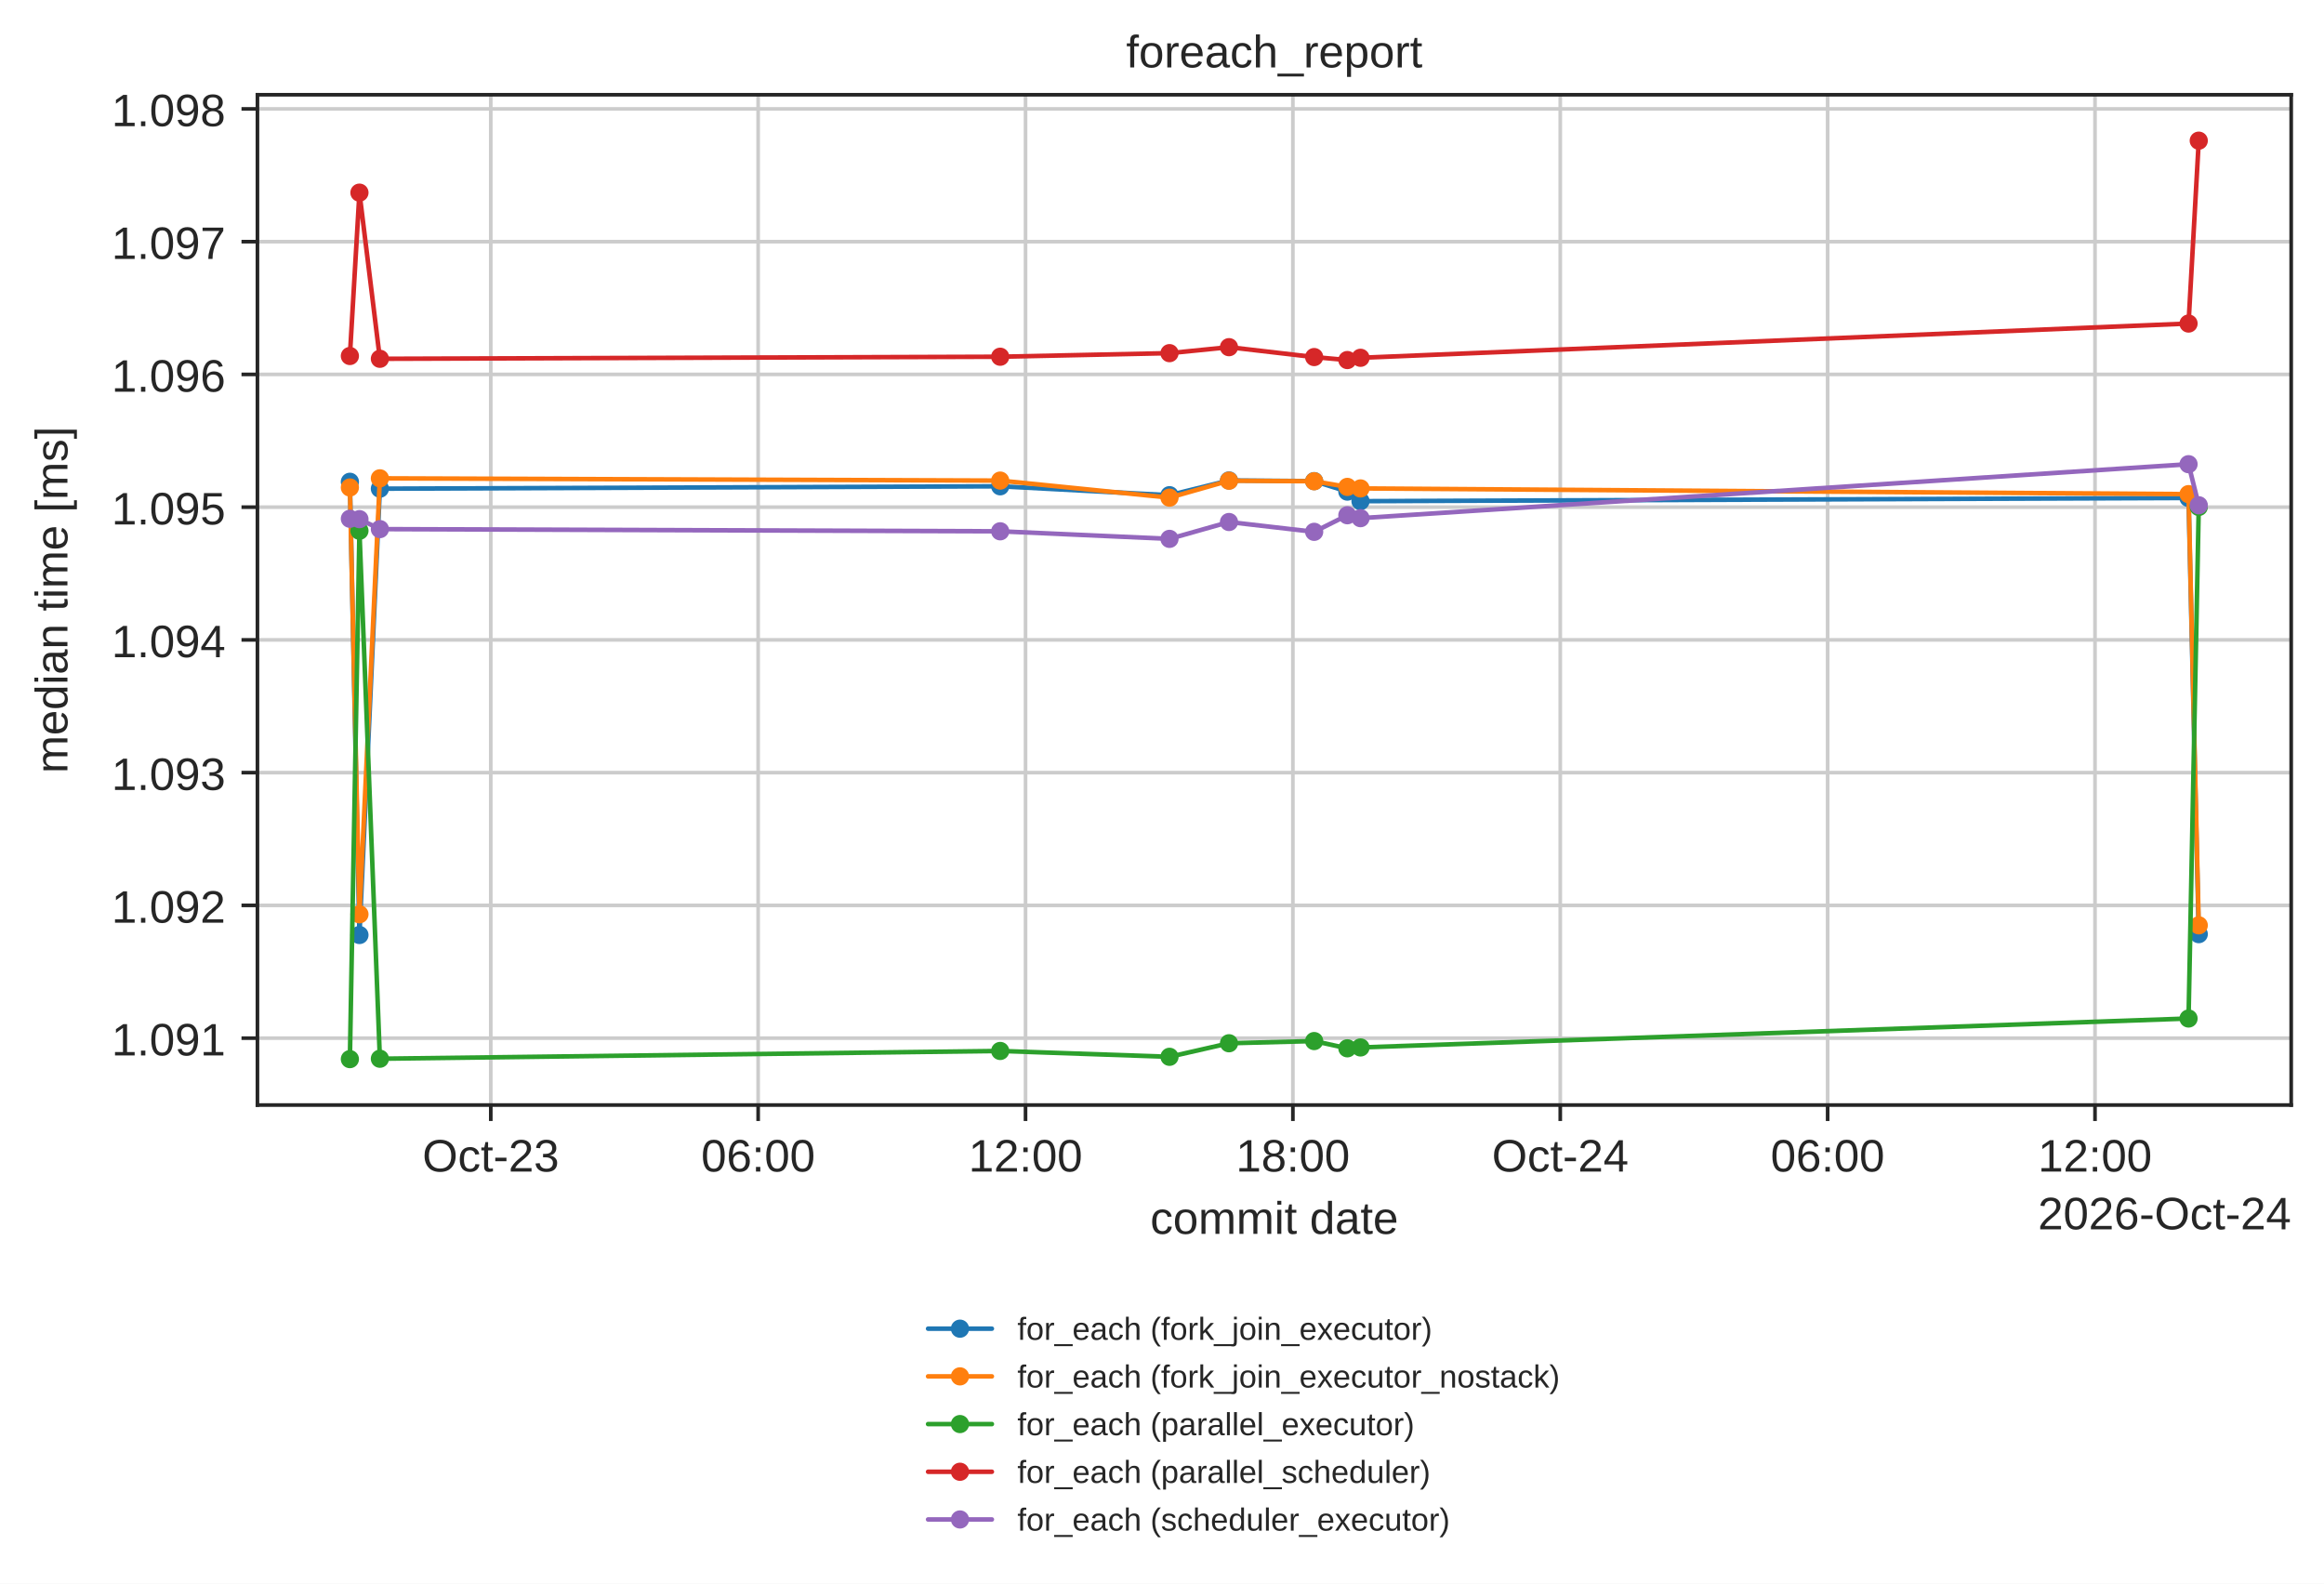
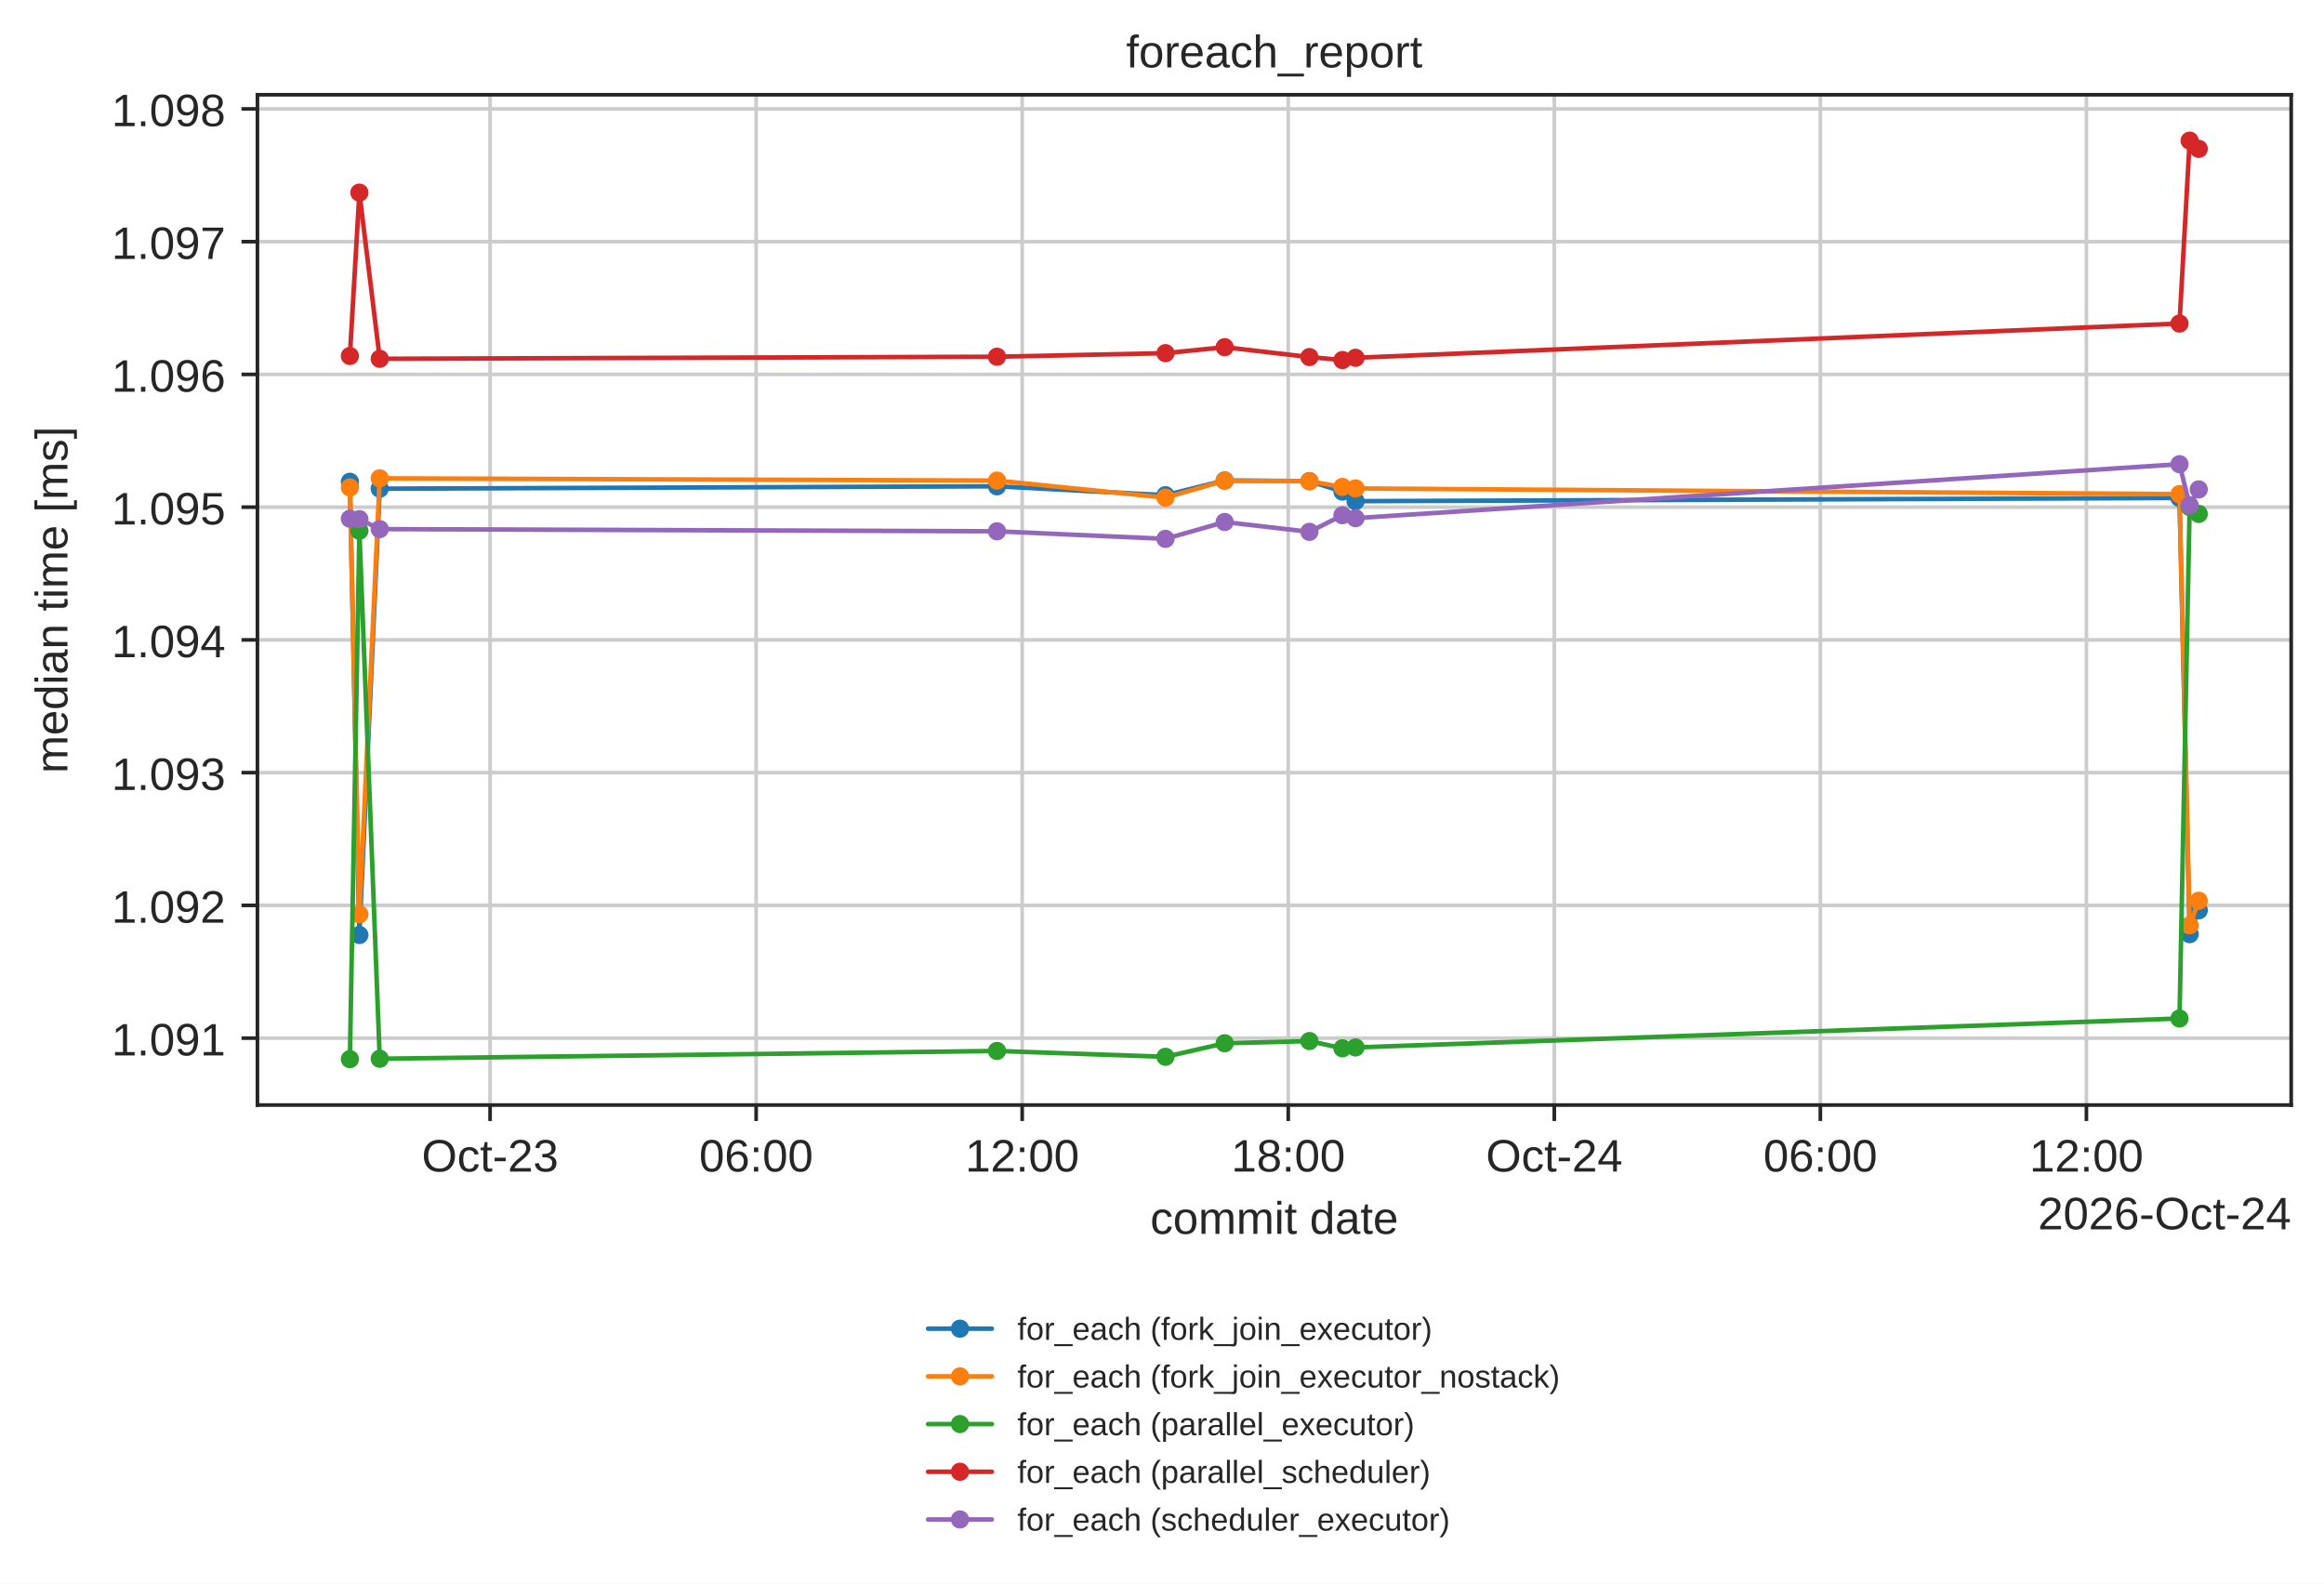
<svg xmlns="http://www.w3.org/2000/svg" xmlns:xlink="http://www.w3.org/1999/xlink" width="510.106pt" height="347.622pt" viewBox="0 0 510.106 347.622" version="1.1">
  <defs>
    <style type="text/css">*{stroke-linejoin: round; stroke-linecap: butt}</style>
  </defs>
  <g id="figure_1">
    <g id="patch_1">
      <path d="M 0 347.622  L 510.106 347.622  L 510.106 0  L 0 0  z " style="fill: #ffffff" />
    </g>
    <g id="axes_1">
      <g id="patch_2">
        <path d="M 56.506 242.558  L 502.906 242.558  L 502.906 20.798  L 56.506 20.798  z " style="fill: #ffffff" />
      </g>
      <g id="matplotlib.axis_1">
        <g id="xtick_1">
          <g id="line2d_1">
-             <path d="M 107.724 242.558  L 107.724 20.798  " clip-path="url(#pbe3b79be6a)" style="fill: none; stroke: #cccccc; stroke-width: 0.8; stroke-linecap: round" />
+             <path d="M 107.572 242.558  L 107.572 20.798  " clip-path="url(#pbe3b79be6a)" style="fill: none; stroke: #cccccc; stroke-width: 0.8; stroke-linecap: round" />
          </g>
          <g id="line2d_2">
            <defs>
              <path id="mdfc5214045" d="M 0 0  L 0 3.5  " style="stroke: #262626; stroke-width: 0.8" />
            </defs>
            <g>
-               <use xlink:href="#mdfc5214045" x="107.724" y="242.558" style="fill: #262626; stroke: #262626; stroke-width: 0.8" />
+               <use xlink:href="#mdfc5214045" x="107.572" y="242.558" style="fill: #262626; stroke: #262626; stroke-width: 0.8" />
            </g>
          </g>
          <g id="text_1">
-             <text style="fill: #262626; font: 10px 'Arial', 'DejaVu Sans', 'Liberation Sans', 'Bitstream Vera Sans', sans-serif; text-anchor: middle" x="107.724" y="257.157" transform="rotate(-0 107.7243 257.1569)">Oct-23</text>
+             <text style="fill: #262626; font: 10px 'Arial', 'DejaVu Sans', 'Liberation Sans', 'Bitstream Vera Sans', sans-serif; text-anchor: middle" x="107.572" y="257.157" transform="rotate(-0 107.572 257.1569)">Oct-23</text>
          </g>
        </g>
        <g id="xtick_2">
          <g id="line2d_3">
-             <path d="M 166.411 242.558  L 166.411 20.798  " clip-path="url(#pbe3b79be6a)" style="fill: none; stroke: #cccccc; stroke-width: 0.8; stroke-linecap: round" />
+             <path d="M 165.969 242.558  L 165.969 20.798  " clip-path="url(#pbe3b79be6a)" style="fill: none; stroke: #cccccc; stroke-width: 0.8; stroke-linecap: round" />
          </g>
          <g id="line2d_4">
            <g>
-               <use xlink:href="#mdfc5214045" x="166.411" y="242.558" style="fill: #262626; stroke: #262626; stroke-width: 0.8" />
+               <use xlink:href="#mdfc5214045" x="165.969" y="242.558" style="fill: #262626; stroke: #262626; stroke-width: 0.8" />
            </g>
          </g>
          <g id="text_2">
-             <text style="fill: #262626; font: 10px 'Arial', 'DejaVu Sans', 'Liberation Sans', 'Bitstream Vera Sans', sans-serif; text-anchor: middle" x="166.411" y="257.157" transform="rotate(-0 166.4105 257.1569)">06:00</text>
+             <text style="fill: #262626; font: 10px 'Arial', 'DejaVu Sans', 'Liberation Sans', 'Bitstream Vera Sans', sans-serif; text-anchor: middle" x="165.969" y="257.157" transform="rotate(-0 165.9693 257.1569)">06:00</text>
          </g>
        </g>
        <g id="xtick_3">
          <g id="line2d_5">
-             <path d="M 225.097 242.558  L 225.097 20.798  " clip-path="url(#pbe3b79be6a)" style="fill: none; stroke: #cccccc; stroke-width: 0.8; stroke-linecap: round" />
+             <path d="M 224.367 242.558  L 224.367 20.798  " clip-path="url(#pbe3b79be6a)" style="fill: none; stroke: #cccccc; stroke-width: 0.8; stroke-linecap: round" />
          </g>
          <g id="line2d_6">
            <g>
-               <use xlink:href="#mdfc5214045" x="225.097" y="242.558" style="fill: #262626; stroke: #262626; stroke-width: 0.8" />
+               <use xlink:href="#mdfc5214045" x="224.367" y="242.558" style="fill: #262626; stroke: #262626; stroke-width: 0.8" />
            </g>
          </g>
          <g id="text_3">
-             <text style="fill: #262626; font: 10px 'Arial', 'DejaVu Sans', 'Liberation Sans', 'Bitstream Vera Sans', sans-serif; text-anchor: middle" x="225.097" y="257.157" transform="rotate(-0 225.0968 257.1569)">12:00</text>
+             <text style="fill: #262626; font: 10px 'Arial', 'DejaVu Sans', 'Liberation Sans', 'Bitstream Vera Sans', sans-serif; text-anchor: middle" x="224.367" y="257.157" transform="rotate(-0 224.3667 257.1569)">12:00</text>
          </g>
        </g>
        <g id="xtick_4">
          <g id="line2d_7">
-             <path d="M 283.783 242.558  L 283.783 20.798  " clip-path="url(#pbe3b79be6a)" style="fill: none; stroke: #cccccc; stroke-width: 0.8; stroke-linecap: round" />
+             <path d="M 282.764 242.558  L 282.764 20.798  " clip-path="url(#pbe3b79be6a)" style="fill: none; stroke: #cccccc; stroke-width: 0.8; stroke-linecap: round" />
          </g>
          <g id="line2d_8">
            <g>
-               <use xlink:href="#mdfc5214045" x="283.783" y="242.558" style="fill: #262626; stroke: #262626; stroke-width: 0.8" />
+               <use xlink:href="#mdfc5214045" x="282.764" y="242.558" style="fill: #262626; stroke: #262626; stroke-width: 0.8" />
            </g>
          </g>
          <g id="text_4">
-             <text style="fill: #262626; font: 10px 'Arial', 'DejaVu Sans', 'Liberation Sans', 'Bitstream Vera Sans', sans-serif; text-anchor: middle" x="283.783" y="257.157" transform="rotate(-0 283.783 257.1569)">18:00</text>
+             <text style="fill: #262626; font: 10px 'Arial', 'DejaVu Sans', 'Liberation Sans', 'Bitstream Vera Sans', sans-serif; text-anchor: middle" x="282.764" y="257.157" transform="rotate(-0 282.764 257.1569)">18:00</text>
          </g>
        </g>
        <g id="xtick_5">
          <g id="line2d_9">
-             <path d="M 342.469 242.558  L 342.469 20.798  " clip-path="url(#pbe3b79be6a)" style="fill: none; stroke: #cccccc; stroke-width: 0.8; stroke-linecap: round" />
+             <path d="M 341.161 242.558  L 341.161 20.798  " clip-path="url(#pbe3b79be6a)" style="fill: none; stroke: #cccccc; stroke-width: 0.8; stroke-linecap: round" />
          </g>
          <g id="line2d_10">
            <g>
-               <use xlink:href="#mdfc5214045" x="342.469" y="242.558" style="fill: #262626; stroke: #262626; stroke-width: 0.8" />
+               <use xlink:href="#mdfc5214045" x="341.161" y="242.558" style="fill: #262626; stroke: #262626; stroke-width: 0.8" />
            </g>
          </g>
          <g id="text_5">
-             <text style="fill: #262626; font: 10px 'Arial', 'DejaVu Sans', 'Liberation Sans', 'Bitstream Vera Sans', sans-serif; text-anchor: middle" x="342.469" y="257.157" transform="rotate(-0 342.4693 257.1569)">Oct-24</text>
+             <text style="fill: #262626; font: 10px 'Arial', 'DejaVu Sans', 'Liberation Sans', 'Bitstream Vera Sans', sans-serif; text-anchor: middle" x="341.161" y="257.157" transform="rotate(-0 341.1613 257.1569)">Oct-24</text>
          </g>
        </g>
        <g id="xtick_6">
          <g id="line2d_11">
-             <path d="M 401.156 242.558  L 401.156 20.798  " clip-path="url(#pbe3b79be6a)" style="fill: none; stroke: #cccccc; stroke-width: 0.8; stroke-linecap: round" />
+             <path d="M 399.559 242.558  L 399.559 20.798  " clip-path="url(#pbe3b79be6a)" style="fill: none; stroke: #cccccc; stroke-width: 0.8; stroke-linecap: round" />
          </g>
          <g id="line2d_12">
            <g>
-               <use xlink:href="#mdfc5214045" x="401.156" y="242.558" style="fill: #262626; stroke: #262626; stroke-width: 0.8" />
+               <use xlink:href="#mdfc5214045" x="399.559" y="242.558" style="fill: #262626; stroke: #262626; stroke-width: 0.8" />
            </g>
          </g>
          <g id="text_6">
-             <text style="fill: #262626; font: 10px 'Arial', 'DejaVu Sans', 'Liberation Sans', 'Bitstream Vera Sans', sans-serif; text-anchor: middle" x="401.156" y="257.157" transform="rotate(-0 401.1556 257.1569)">06:00</text>
+             <text style="fill: #262626; font: 10px 'Arial', 'DejaVu Sans', 'Liberation Sans', 'Bitstream Vera Sans', sans-serif; text-anchor: middle" x="399.559" y="257.157" transform="rotate(-0 399.5587 257.1569)">06:00</text>
          </g>
        </g>
        <g id="xtick_7">
          <g id="line2d_13">
-             <path d="M 459.842 242.558  L 459.842 20.798  " clip-path="url(#pbe3b79be6a)" style="fill: none; stroke: #cccccc; stroke-width: 0.8; stroke-linecap: round" />
+             <path d="M 457.956 242.558  L 457.956 20.798  " clip-path="url(#pbe3b79be6a)" style="fill: none; stroke: #cccccc; stroke-width: 0.8; stroke-linecap: round" />
          </g>
          <g id="line2d_14">
            <g>
-               <use xlink:href="#mdfc5214045" x="459.842" y="242.558" style="fill: #262626; stroke: #262626; stroke-width: 0.8" />
+               <use xlink:href="#mdfc5214045" x="457.956" y="242.558" style="fill: #262626; stroke: #262626; stroke-width: 0.8" />
            </g>
          </g>
          <g id="text_7">
-             <text style="fill: #262626; font: 10px 'Arial', 'DejaVu Sans', 'Liberation Sans', 'Bitstream Vera Sans', sans-serif; text-anchor: middle" x="459.842" y="257.157" transform="rotate(-0 459.8418 257.1569)">12:00</text>
+             <text style="fill: #262626; font: 10px 'Arial', 'DejaVu Sans', 'Liberation Sans', 'Bitstream Vera Sans', sans-serif; text-anchor: middle" x="457.956" y="257.157" transform="rotate(-0 457.956 257.1569)">12:00</text>
          </g>
        </g>
        <g id="text_8">
          <text style="fill: #262626; font: 10px 'Arial', 'DejaVu Sans', 'Liberation Sans', 'Bitstream Vera Sans', sans-serif; text-anchor: middle" x="279.706" y="270.835" transform="rotate(-0 279.7063 270.835)">commit date</text>
        </g>
        <g id="text_9">
          <text style="fill: #262626; font: 10px 'Arial', 'DejaVu Sans', 'Liberation Sans', 'Bitstream Vera Sans', sans-serif; text-anchor: end" x="502.906" y="269.835" transform="rotate(-0 502.9062 269.835)">2026-Oct-24</text>
        </g>
      </g>
      <g id="matplotlib.axis_2">
        <g id="ytick_1">
          <g id="line2d_15">
            <path d="M 56.506 227.874  L 502.906 227.874  " clip-path="url(#pbe3b79be6a)" style="fill: none; stroke: #cccccc; stroke-width: 0.8; stroke-linecap: round" />
          </g>
          <g id="line2d_16">
            <defs>
              <path id="m414165cd4d" d="M 0 0  L -3.5 0  " style="stroke: #262626; stroke-width: 0.8" />
            </defs>
            <g>
              <use xlink:href="#m414165cd4d" x="56.506" y="227.874" style="fill: #262626; stroke: #262626; stroke-width: 0.8" />
            </g>
          </g>
          <g id="text_10">
            <text style="fill: #262626; font: 10px 'Arial', 'DejaVu Sans', 'Liberation Sans', 'Bitstream Vera Sans', sans-serif; text-anchor: end" x="49.506" y="231.674" transform="rotate(-0 49.50625 231.6737)">1.091</text>
          </g>
        </g>
        <g id="ytick_2">
          <g id="line2d_17">
            <path d="M 56.506 198.735  L 502.906 198.735  " clip-path="url(#pbe3b79be6a)" style="fill: none; stroke: #cccccc; stroke-width: 0.8; stroke-linecap: round" />
          </g>
          <g id="line2d_18">
            <g>
              <use xlink:href="#m414165cd4d" x="56.506" y="198.735" style="fill: #262626; stroke: #262626; stroke-width: 0.8" />
            </g>
          </g>
          <g id="text_11">
            <text style="fill: #262626; font: 10px 'Arial', 'DejaVu Sans', 'Liberation Sans', 'Bitstream Vera Sans', sans-serif; text-anchor: end" x="49.506" y="202.534" transform="rotate(-0 49.50625 202.5344)">1.092</text>
          </g>
        </g>
        <g id="ytick_3">
          <g id="line2d_19">
            <path d="M 56.506 169.596  L 502.906 169.596  " clip-path="url(#pbe3b79be6a)" style="fill: none; stroke: #cccccc; stroke-width: 0.8; stroke-linecap: round" />
          </g>
          <g id="line2d_20">
            <g>
              <use xlink:href="#m414165cd4d" x="56.506" y="169.596" style="fill: #262626; stroke: #262626; stroke-width: 0.8" />
            </g>
          </g>
          <g id="text_12">
            <text style="fill: #262626; font: 10px 'Arial', 'DejaVu Sans', 'Liberation Sans', 'Bitstream Vera Sans', sans-serif; text-anchor: end" x="49.506" y="173.395" transform="rotate(-0 49.50625 173.3951)">1.093</text>
          </g>
        </g>
        <g id="ytick_4">
          <g id="line2d_21">
            <path d="M 56.506 140.457  L 502.906 140.457  " clip-path="url(#pbe3b79be6a)" style="fill: none; stroke: #cccccc; stroke-width: 0.8; stroke-linecap: round" />
          </g>
          <g id="line2d_22">
            <g>
              <use xlink:href="#m414165cd4d" x="56.506" y="140.457" style="fill: #262626; stroke: #262626; stroke-width: 0.8" />
            </g>
          </g>
          <g id="text_13">
            <text style="fill: #262626; font: 10px 'Arial', 'DejaVu Sans', 'Liberation Sans', 'Bitstream Vera Sans', sans-serif; text-anchor: end" x="49.506" y="144.256" transform="rotate(-0 49.50625 144.2559)">1.094</text>
          </g>
        </g>
        <g id="ytick_5">
          <g id="line2d_23">
            <path d="M 56.506 111.317  L 502.906 111.317  " clip-path="url(#pbe3b79be6a)" style="fill: none; stroke: #cccccc; stroke-width: 0.8; stroke-linecap: round" />
          </g>
          <g id="line2d_24">
            <g>
              <use xlink:href="#m414165cd4d" x="56.506" y="111.317" style="fill: #262626; stroke: #262626; stroke-width: 0.8" />
            </g>
          </g>
          <g id="text_14">
            <text style="fill: #262626; font: 10px 'Arial', 'DejaVu Sans', 'Liberation Sans', 'Bitstream Vera Sans', sans-serif; text-anchor: end" x="49.506" y="115.117" transform="rotate(-0 49.50625 115.1166)">1.095</text>
          </g>
        </g>
        <g id="ytick_6">
          <g id="line2d_25">
            <path d="M 56.506 82.178  L 502.906 82.178  " clip-path="url(#pbe3b79be6a)" style="fill: none; stroke: #cccccc; stroke-width: 0.8; stroke-linecap: round" />
          </g>
          <g id="line2d_26">
            <g>
              <use xlink:href="#m414165cd4d" x="56.506" y="82.178" style="fill: #262626; stroke: #262626; stroke-width: 0.8" />
            </g>
          </g>
          <g id="text_15">
            <text style="fill: #262626; font: 10px 'Arial', 'DejaVu Sans', 'Liberation Sans', 'Bitstream Vera Sans', sans-serif; text-anchor: end" x="49.506" y="85.977" transform="rotate(-0 49.50625 85.97733)">1.096</text>
          </g>
        </g>
        <g id="ytick_7">
          <g id="line2d_27">
            <path d="M 56.506 53.039  L 502.906 53.039  " clip-path="url(#pbe3b79be6a)" style="fill: none; stroke: #cccccc; stroke-width: 0.8; stroke-linecap: round" />
          </g>
          <g id="line2d_28">
            <g>
              <use xlink:href="#m414165cd4d" x="56.506" y="53.039" style="fill: #262626; stroke: #262626; stroke-width: 0.8" />
            </g>
          </g>
          <g id="text_16">
            <text style="fill: #262626; font: 10px 'Arial', 'DejaVu Sans', 'Liberation Sans', 'Bitstream Vera Sans', sans-serif; text-anchor: end" x="49.506" y="56.838" transform="rotate(-0 49.50625 56.83807)">1.097</text>
          </g>
        </g>
        <g id="ytick_8">
          <g id="line2d_29">
            <path d="M 56.506 23.9  L 502.906 23.9  " clip-path="url(#pbe3b79be6a)" style="fill: none; stroke: #cccccc; stroke-width: 0.8; stroke-linecap: round" />
          </g>
          <g id="line2d_30">
            <g>
              <use xlink:href="#m414165cd4d" x="56.506" y="23.9" style="fill: #262626; stroke: #262626; stroke-width: 0.8" />
            </g>
          </g>
          <g id="text_17">
            <text style="fill: #262626; font: 10px 'Arial', 'DejaVu Sans', 'Liberation Sans', 'Bitstream Vera Sans', sans-serif; text-anchor: end" x="49.506" y="27.699" transform="rotate(-0 49.50625 27.6988)">1.098</text>
          </g>
        </g>
        <g id="text_18">
          <text style="fill: #262626; font: 10px 'Arial', 'DejaVu Sans', 'Liberation Sans', 'Bitstream Vera Sans', sans-serif; text-anchor: middle" x="14.798" y="131.678" transform="rotate(-90 14.79844 131.6784)">median time [ms]</text>
        </g>
      </g>
      <g id="line2d_31">
-         <path d="M 76.797 105.752  L 78.895 205.233  L 83.383 107.267  L 219.538 106.743  L 256.7 108.695  L 269.758 105.46  L 288.453 105.606  L 295.738 107.908  L 298.623 110.006  L 480.374 109.307  L 482.615 205.044  " clip-path="url(#pbe3b79be6a)" style="fill: none; stroke: #1f77b4; stroke-linecap: round" />
+         <path d="M 76.797 105.752  L 78.884 205.233  L 83.351 107.267  L 218.835 106.743  L 255.815 108.695  L 268.808 105.46  L 287.411 105.606  L 294.66 107.908  L 297.531 110.006  L 478.387 109.307  L 480.617 205.044  L 482.615 199.813  " clip-path="url(#pbe3b79be6a)" style="fill: none; stroke: #1f77b4; stroke-linecap: round" />
        <defs>
          <path id="m20e5526daa" d="M 0 1.5  C 0.398 1.5 0.779 1.342 1.061 1.061  C 1.342 0.779 1.5 0.398 1.5 0  C 1.5 -0.398 1.342 -0.779 1.061 -1.061  C 0.779 -1.342 0.398 -1.5 0 -1.5  C -0.398 -1.5 -0.779 -1.342 -1.061 -1.061  C -1.342 -0.779 -1.5 -0.398 -1.5 0  C -1.5 0.398 -1.342 0.779 -1.061 1.061  C -0.779 1.342 -0.398 1.5 0 1.5  z " style="stroke: #1f77b4" />
        </defs>
        <g clip-path="url(#pbe3b79be6a)">
          <use xlink:href="#m20e5526daa" x="76.797" y="105.752" style="fill: #1f77b4; stroke: #1f77b4" />
-           <use xlink:href="#m20e5526daa" x="78.895" y="205.233" style="fill: #1f77b4; stroke: #1f77b4" />
-           <use xlink:href="#m20e5526daa" x="83.383" y="107.267" style="fill: #1f77b4; stroke: #1f77b4" />
-           <use xlink:href="#m20e5526daa" x="219.538" y="106.743" style="fill: #1f77b4; stroke: #1f77b4" />
-           <use xlink:href="#m20e5526daa" x="256.7" y="108.695" style="fill: #1f77b4; stroke: #1f77b4" />
-           <use xlink:href="#m20e5526daa" x="269.758" y="105.46" style="fill: #1f77b4; stroke: #1f77b4" />
-           <use xlink:href="#m20e5526daa" x="288.453" y="105.606" style="fill: #1f77b4; stroke: #1f77b4" />
-           <use xlink:href="#m20e5526daa" x="295.738" y="107.908" style="fill: #1f77b4; stroke: #1f77b4" />
-           <use xlink:href="#m20e5526daa" x="298.623" y="110.006" style="fill: #1f77b4; stroke: #1f77b4" />
-           <use xlink:href="#m20e5526daa" x="480.374" y="109.307" style="fill: #1f77b4; stroke: #1f77b4" />
-           <use xlink:href="#m20e5526daa" x="482.615" y="205.044" style="fill: #1f77b4; stroke: #1f77b4" />
+           <use xlink:href="#m20e5526daa" x="78.884" y="205.233" style="fill: #1f77b4; stroke: #1f77b4" />
+           <use xlink:href="#m20e5526daa" x="83.351" y="107.267" style="fill: #1f77b4; stroke: #1f77b4" />
+           <use xlink:href="#m20e5526daa" x="218.835" y="106.743" style="fill: #1f77b4; stroke: #1f77b4" />
+           <use xlink:href="#m20e5526daa" x="255.815" y="108.695" style="fill: #1f77b4; stroke: #1f77b4" />
+           <use xlink:href="#m20e5526daa" x="268.808" y="105.46" style="fill: #1f77b4; stroke: #1f77b4" />
+           <use xlink:href="#m20e5526daa" x="287.411" y="105.606" style="fill: #1f77b4; stroke: #1f77b4" />
+           <use xlink:href="#m20e5526daa" x="294.66" y="107.908" style="fill: #1f77b4; stroke: #1f77b4" />
+           <use xlink:href="#m20e5526daa" x="297.531" y="110.006" style="fill: #1f77b4; stroke: #1f77b4" />
+           <use xlink:href="#m20e5526daa" x="478.387" y="109.307" style="fill: #1f77b4; stroke: #1f77b4" />
+           <use xlink:href="#m20e5526daa" x="480.617" y="205.044" style="fill: #1f77b4; stroke: #1f77b4" />
+           <use xlink:href="#m20e5526daa" x="482.615" y="199.813" style="fill: #1f77b4; stroke: #1f77b4" />
        </g>
      </g>
      <g id="line2d_32">
-         <path d="M 76.797 107.005  L 78.895 200.688  L 83.383 104.994  L 219.538 105.49  L 256.7 109.234  L 269.758 105.519  L 288.453 105.635  L 295.738 106.874  L 298.623 107.209  L 480.374 108.462  L 482.615 203.106  " clip-path="url(#pbe3b79be6a)" style="fill: none; stroke: #ff7f0e; stroke-linecap: round" />
+         <path d="M 76.797 107.005  L 78.884 200.688  L 83.351 104.994  L 218.835 105.49  L 255.815 109.234  L 268.808 105.519  L 287.411 105.635  L 294.66 106.874  L 297.531 107.209  L 478.387 108.462  L 480.617 203.106  L 482.615 197.715  " clip-path="url(#pbe3b79be6a)" style="fill: none; stroke: #ff7f0e; stroke-linecap: round" />
        <defs>
          <path id="m8123a8acb4" d="M 0 1.5  C 0.398 1.5 0.779 1.342 1.061 1.061  C 1.342 0.779 1.5 0.398 1.5 0  C 1.5 -0.398 1.342 -0.779 1.061 -1.061  C 0.779 -1.342 0.398 -1.5 0 -1.5  C -0.398 -1.5 -0.779 -1.342 -1.061 -1.061  C -1.342 -0.779 -1.5 -0.398 -1.5 0  C -1.5 0.398 -1.342 0.779 -1.061 1.061  C -0.779 1.342 -0.398 1.5 0 1.5  z " style="stroke: #ff7f0e" />
        </defs>
        <g clip-path="url(#pbe3b79be6a)">
          <use xlink:href="#m8123a8acb4" x="76.797" y="107.005" style="fill: #ff7f0e; stroke: #ff7f0e" />
-           <use xlink:href="#m8123a8acb4" x="78.895" y="200.688" style="fill: #ff7f0e; stroke: #ff7f0e" />
-           <use xlink:href="#m8123a8acb4" x="83.383" y="104.994" style="fill: #ff7f0e; stroke: #ff7f0e" />
-           <use xlink:href="#m8123a8acb4" x="219.538" y="105.49" style="fill: #ff7f0e; stroke: #ff7f0e" />
-           <use xlink:href="#m8123a8acb4" x="256.7" y="109.234" style="fill: #ff7f0e; stroke: #ff7f0e" />
-           <use xlink:href="#m8123a8acb4" x="269.758" y="105.519" style="fill: #ff7f0e; stroke: #ff7f0e" />
-           <use xlink:href="#m8123a8acb4" x="288.453" y="105.635" style="fill: #ff7f0e; stroke: #ff7f0e" />
-           <use xlink:href="#m8123a8acb4" x="295.738" y="106.874" style="fill: #ff7f0e; stroke: #ff7f0e" />
-           <use xlink:href="#m8123a8acb4" x="298.623" y="107.209" style="fill: #ff7f0e; stroke: #ff7f0e" />
-           <use xlink:href="#m8123a8acb4" x="480.374" y="108.462" style="fill: #ff7f0e; stroke: #ff7f0e" />
-           <use xlink:href="#m8123a8acb4" x="482.615" y="203.106" style="fill: #ff7f0e; stroke: #ff7f0e" />
+           <use xlink:href="#m8123a8acb4" x="78.884" y="200.688" style="fill: #ff7f0e; stroke: #ff7f0e" />
+           <use xlink:href="#m8123a8acb4" x="83.351" y="104.994" style="fill: #ff7f0e; stroke: #ff7f0e" />
+           <use xlink:href="#m8123a8acb4" x="218.835" y="105.49" style="fill: #ff7f0e; stroke: #ff7f0e" />
+           <use xlink:href="#m8123a8acb4" x="255.815" y="109.234" style="fill: #ff7f0e; stroke: #ff7f0e" />
+           <use xlink:href="#m8123a8acb4" x="268.808" y="105.519" style="fill: #ff7f0e; stroke: #ff7f0e" />
+           <use xlink:href="#m8123a8acb4" x="287.411" y="105.635" style="fill: #ff7f0e; stroke: #ff7f0e" />
+           <use xlink:href="#m8123a8acb4" x="294.66" y="106.874" style="fill: #ff7f0e; stroke: #ff7f0e" />
+           <use xlink:href="#m8123a8acb4" x="297.531" y="107.209" style="fill: #ff7f0e; stroke: #ff7f0e" />
+           <use xlink:href="#m8123a8acb4" x="478.387" y="108.462" style="fill: #ff7f0e; stroke: #ff7f0e" />
+           <use xlink:href="#m8123a8acb4" x="480.617" y="203.106" style="fill: #ff7f0e; stroke: #ff7f0e" />
+           <use xlink:href="#m8123a8acb4" x="482.615" y="197.715" style="fill: #ff7f0e; stroke: #ff7f0e" />
        </g>
      </g>
      <g id="line2d_33">
-         <path d="M 76.797 232.478  L 78.895 116.504  L 83.383 232.391  L 219.538 230.686  L 256.7 231.969  L 269.758 228.996  L 288.453 228.515  L 295.738 230.104  L 298.623 229.914  L 480.374 223.562  L 482.615 111.274  " clip-path="url(#pbe3b79be6a)" style="fill: none; stroke: #2ca02c; stroke-linecap: round" />
+         <path d="M 76.797 232.478  L 78.884 116.504  L 83.351 232.391  L 218.835 230.686  L 255.815 231.969  L 268.808 228.996  L 287.411 228.515  L 294.66 230.104  L 297.531 229.914  L 478.387 223.562  L 480.617 111.274  L 482.615 112.803  " clip-path="url(#pbe3b79be6a)" style="fill: none; stroke: #2ca02c; stroke-linecap: round" />
        <defs>
          <path id="mc7b11249e2" d="M 0 1.5  C 0.398 1.5 0.779 1.342 1.061 1.061  C 1.342 0.779 1.5 0.398 1.5 0  C 1.5 -0.398 1.342 -0.779 1.061 -1.061  C 0.779 -1.342 0.398 -1.5 0 -1.5  C -0.398 -1.5 -0.779 -1.342 -1.061 -1.061  C -1.342 -0.779 -1.5 -0.398 -1.5 0  C -1.5 0.398 -1.342 0.779 -1.061 1.061  C -0.779 1.342 -0.398 1.5 0 1.5  z " style="stroke: #2ca02c" />
        </defs>
        <g clip-path="url(#pbe3b79be6a)">
          <use xlink:href="#mc7b11249e2" x="76.797" y="232.478" style="fill: #2ca02c; stroke: #2ca02c" />
-           <use xlink:href="#mc7b11249e2" x="78.895" y="116.504" style="fill: #2ca02c; stroke: #2ca02c" />
-           <use xlink:href="#mc7b11249e2" x="83.383" y="232.391" style="fill: #2ca02c; stroke: #2ca02c" />
-           <use xlink:href="#mc7b11249e2" x="219.538" y="230.686" style="fill: #2ca02c; stroke: #2ca02c" />
-           <use xlink:href="#mc7b11249e2" x="256.7" y="231.969" style="fill: #2ca02c; stroke: #2ca02c" />
-           <use xlink:href="#mc7b11249e2" x="269.758" y="228.996" style="fill: #2ca02c; stroke: #2ca02c" />
-           <use xlink:href="#mc7b11249e2" x="288.453" y="228.515" style="fill: #2ca02c; stroke: #2ca02c" />
-           <use xlink:href="#mc7b11249e2" x="295.738" y="230.104" style="fill: #2ca02c; stroke: #2ca02c" />
-           <use xlink:href="#mc7b11249e2" x="298.623" y="229.914" style="fill: #2ca02c; stroke: #2ca02c" />
-           <use xlink:href="#mc7b11249e2" x="480.374" y="223.562" style="fill: #2ca02c; stroke: #2ca02c" />
-           <use xlink:href="#mc7b11249e2" x="482.615" y="111.274" style="fill: #2ca02c; stroke: #2ca02c" />
+           <use xlink:href="#mc7b11249e2" x="78.884" y="116.504" style="fill: #2ca02c; stroke: #2ca02c" />
+           <use xlink:href="#mc7b11249e2" x="83.351" y="232.391" style="fill: #2ca02c; stroke: #2ca02c" />
+           <use xlink:href="#mc7b11249e2" x="218.835" y="230.686" style="fill: #2ca02c; stroke: #2ca02c" />
+           <use xlink:href="#mc7b11249e2" x="255.815" y="231.969" style="fill: #2ca02c; stroke: #2ca02c" />
+           <use xlink:href="#mc7b11249e2" x="268.808" y="228.996" style="fill: #2ca02c; stroke: #2ca02c" />
+           <use xlink:href="#mc7b11249e2" x="287.411" y="228.515" style="fill: #2ca02c; stroke: #2ca02c" />
+           <use xlink:href="#mc7b11249e2" x="294.66" y="230.104" style="fill: #2ca02c; stroke: #2ca02c" />
+           <use xlink:href="#mc7b11249e2" x="297.531" y="229.914" style="fill: #2ca02c; stroke: #2ca02c" />
+           <use xlink:href="#mc7b11249e2" x="478.387" y="223.562" style="fill: #2ca02c; stroke: #2ca02c" />
+           <use xlink:href="#mc7b11249e2" x="480.617" y="111.274" style="fill: #2ca02c; stroke: #2ca02c" />
+           <use xlink:href="#mc7b11249e2" x="482.615" y="112.803" style="fill: #2ca02c; stroke: #2ca02c" />
        </g>
      </g>
      <g id="line2d_34">
-         <path d="M 76.797 78.142  L 78.895 42.286  L 83.383 78.754  L 219.538 78.303  L 256.7 77.516  L 269.758 76.205  L 288.453 78.375  L 295.738 79.031  L 298.623 78.536  L 480.374 71.018  L 482.615 30.878  " clip-path="url(#pbe3b79be6a)" style="fill: none; stroke: #d62728; stroke-linecap: round" />
+         <path d="M 76.797 78.142  L 78.884 42.286  L 83.351 78.754  L 218.835 78.303  L 255.815 77.516  L 268.808 76.205  L 287.411 78.375  L 294.66 79.031  L 297.531 78.536  L 478.387 71.018  L 480.617 30.878  L 482.615 32.671  " clip-path="url(#pbe3b79be6a)" style="fill: none; stroke: #d62728; stroke-linecap: round" />
        <defs>
          <path id="mf86c2f5334" d="M 0 1.5  C 0.398 1.5 0.779 1.342 1.061 1.061  C 1.342 0.779 1.5 0.398 1.5 0  C 1.5 -0.398 1.342 -0.779 1.061 -1.061  C 0.779 -1.342 0.398 -1.5 0 -1.5  C -0.398 -1.5 -0.779 -1.342 -1.061 -1.061  C -1.342 -0.779 -1.5 -0.398 -1.5 0  C -1.5 0.398 -1.342 0.779 -1.061 1.061  C -0.779 1.342 -0.398 1.5 0 1.5  z " style="stroke: #d62728" />
        </defs>
        <g clip-path="url(#pbe3b79be6a)">
          <use xlink:href="#mf86c2f5334" x="76.797" y="78.142" style="fill: #d62728; stroke: #d62728" />
-           <use xlink:href="#mf86c2f5334" x="78.895" y="42.286" style="fill: #d62728; stroke: #d62728" />
-           <use xlink:href="#mf86c2f5334" x="83.383" y="78.754" style="fill: #d62728; stroke: #d62728" />
-           <use xlink:href="#mf86c2f5334" x="219.538" y="78.303" style="fill: #d62728; stroke: #d62728" />
-           <use xlink:href="#mf86c2f5334" x="256.7" y="77.516" style="fill: #d62728; stroke: #d62728" />
-           <use xlink:href="#mf86c2f5334" x="269.758" y="76.205" style="fill: #d62728; stroke: #d62728" />
-           <use xlink:href="#mf86c2f5334" x="288.453" y="78.375" style="fill: #d62728; stroke: #d62728" />
-           <use xlink:href="#mf86c2f5334" x="295.738" y="79.031" style="fill: #d62728; stroke: #d62728" />
-           <use xlink:href="#mf86c2f5334" x="298.623" y="78.536" style="fill: #d62728; stroke: #d62728" />
-           <use xlink:href="#mf86c2f5334" x="480.374" y="71.018" style="fill: #d62728; stroke: #d62728" />
-           <use xlink:href="#mf86c2f5334" x="482.615" y="30.878" style="fill: #d62728; stroke: #d62728" />
+           <use xlink:href="#mf86c2f5334" x="78.884" y="42.286" style="fill: #d62728; stroke: #d62728" />
+           <use xlink:href="#mf86c2f5334" x="83.351" y="78.754" style="fill: #d62728; stroke: #d62728" />
+           <use xlink:href="#mf86c2f5334" x="218.835" y="78.303" style="fill: #d62728; stroke: #d62728" />
+           <use xlink:href="#mf86c2f5334" x="255.815" y="77.516" style="fill: #d62728; stroke: #d62728" />
+           <use xlink:href="#mf86c2f5334" x="268.808" y="76.205" style="fill: #d62728; stroke: #d62728" />
+           <use xlink:href="#mf86c2f5334" x="287.411" y="78.375" style="fill: #d62728; stroke: #d62728" />
+           <use xlink:href="#mf86c2f5334" x="294.66" y="79.031" style="fill: #d62728; stroke: #d62728" />
+           <use xlink:href="#mf86c2f5334" x="297.531" y="78.536" style="fill: #d62728; stroke: #d62728" />
+           <use xlink:href="#mf86c2f5334" x="478.387" y="71.018" style="fill: #d62728; stroke: #d62728" />
+           <use xlink:href="#mf86c2f5334" x="480.617" y="30.878" style="fill: #d62728; stroke: #d62728" />
+           <use xlink:href="#mf86c2f5334" x="482.615" y="32.671" style="fill: #d62728; stroke: #d62728" />
        </g>
      </g>
      <g id="line2d_35">
-         <path d="M 76.797 113.867  L 78.895 113.954  L 83.383 116.14  L 219.538 116.621  L 256.7 118.282  L 269.758 114.581  L 288.453 116.737  L 295.738 113.095  L 298.623 113.736  L 480.374 101.891  L 482.615 110.909  " clip-path="url(#pbe3b79be6a)" style="fill: none; stroke: #9467bd; stroke-linecap: round" />
+         <path d="M 76.797 113.867  L 78.884 113.954  L 83.351 116.14  L 218.835 116.621  L 255.815 118.282  L 268.808 114.581  L 287.411 116.737  L 294.66 113.095  L 297.531 113.736  L 478.387 101.891  L 480.617 110.909  L 482.615 107.427  " clip-path="url(#pbe3b79be6a)" style="fill: none; stroke: #9467bd; stroke-linecap: round" />
        <defs>
          <path id="mf6c61d97da" d="M 0 1.5  C 0.398 1.5 0.779 1.342 1.061 1.061  C 1.342 0.779 1.5 0.398 1.5 0  C 1.5 -0.398 1.342 -0.779 1.061 -1.061  C 0.779 -1.342 0.398 -1.5 0 -1.5  C -0.398 -1.5 -0.779 -1.342 -1.061 -1.061  C -1.342 -0.779 -1.5 -0.398 -1.5 0  C -1.5 0.398 -1.342 0.779 -1.061 1.061  C -0.779 1.342 -0.398 1.5 0 1.5  z " style="stroke: #9467bd" />
        </defs>
        <g clip-path="url(#pbe3b79be6a)">
          <use xlink:href="#mf6c61d97da" x="76.797" y="113.867" style="fill: #9467bd; stroke: #9467bd" />
-           <use xlink:href="#mf6c61d97da" x="78.895" y="113.954" style="fill: #9467bd; stroke: #9467bd" />
-           <use xlink:href="#mf6c61d97da" x="83.383" y="116.14" style="fill: #9467bd; stroke: #9467bd" />
-           <use xlink:href="#mf6c61d97da" x="219.538" y="116.621" style="fill: #9467bd; stroke: #9467bd" />
-           <use xlink:href="#mf6c61d97da" x="256.7" y="118.282" style="fill: #9467bd; stroke: #9467bd" />
-           <use xlink:href="#mf6c61d97da" x="269.758" y="114.581" style="fill: #9467bd; stroke: #9467bd" />
-           <use xlink:href="#mf6c61d97da" x="288.453" y="116.737" style="fill: #9467bd; stroke: #9467bd" />
-           <use xlink:href="#mf6c61d97da" x="295.738" y="113.095" style="fill: #9467bd; stroke: #9467bd" />
-           <use xlink:href="#mf6c61d97da" x="298.623" y="113.736" style="fill: #9467bd; stroke: #9467bd" />
-           <use xlink:href="#mf6c61d97da" x="480.374" y="101.891" style="fill: #9467bd; stroke: #9467bd" />
-           <use xlink:href="#mf6c61d97da" x="482.615" y="110.909" style="fill: #9467bd; stroke: #9467bd" />
+           <use xlink:href="#mf6c61d97da" x="78.884" y="113.954" style="fill: #9467bd; stroke: #9467bd" />
+           <use xlink:href="#mf6c61d97da" x="83.351" y="116.14" style="fill: #9467bd; stroke: #9467bd" />
+           <use xlink:href="#mf6c61d97da" x="218.835" y="116.621" style="fill: #9467bd; stroke: #9467bd" />
+           <use xlink:href="#mf6c61d97da" x="255.815" y="118.282" style="fill: #9467bd; stroke: #9467bd" />
+           <use xlink:href="#mf6c61d97da" x="268.808" y="114.581" style="fill: #9467bd; stroke: #9467bd" />
+           <use xlink:href="#mf6c61d97da" x="287.411" y="116.737" style="fill: #9467bd; stroke: #9467bd" />
+           <use xlink:href="#mf6c61d97da" x="294.66" y="113.095" style="fill: #9467bd; stroke: #9467bd" />
+           <use xlink:href="#mf6c61d97da" x="297.531" y="113.736" style="fill: #9467bd; stroke: #9467bd" />
+           <use xlink:href="#mf6c61d97da" x="478.387" y="101.891" style="fill: #9467bd; stroke: #9467bd" />
+           <use xlink:href="#mf6c61d97da" x="480.617" y="110.909" style="fill: #9467bd; stroke: #9467bd" />
+           <use xlink:href="#mf6c61d97da" x="482.615" y="107.427" style="fill: #9467bd; stroke: #9467bd" />
        </g>
      </g>
      <g id="patch_3">
        <path d="M 56.506 242.558  L 56.506 20.798  " style="fill: none; stroke: #262626; stroke-width: 0.8; stroke-linejoin: miter; stroke-linecap: square" />
      </g>
      <g id="patch_4">
        <path d="M 502.906 242.558  L 502.906 20.798  " style="fill: none; stroke: #262626; stroke-width: 0.8; stroke-linejoin: miter; stroke-linecap: square" />
      </g>
      <g id="patch_5">
        <path d="M 56.506 242.558  L 502.906 242.558  " style="fill: none; stroke: #262626; stroke-width: 0.8; stroke-linejoin: miter; stroke-linecap: square" />
      </g>
      <g id="patch_6">
        <path d="M 56.506 20.798  L 502.906 20.798  " style="fill: none; stroke: #262626; stroke-width: 0.8; stroke-linejoin: miter; stroke-linecap: square" />
      </g>
      <g id="text_19">
        <text style="fill: #262626; font: 10px 'Arial', 'DejaVu Sans', 'Liberation Sans', 'Bitstream Vera Sans', sans-serif; text-anchor: middle" x="279.706" y="14.798" transform="rotate(-0 279.7063 14.79844)">foreach_report</text>
      </g>
      <g id="legend_1">
        <g id="line2d_36">
          <path d="M 203.711 291.644  L 210.711 291.644  L 217.711 291.644  " style="fill: none; stroke: #1f77b4; stroke-linecap: round" />
          <g>
            <use xlink:href="#m20e5526daa" x="210.711" y="291.644" style="fill: #1f77b4; stroke: #1f77b4" />
          </g>
        </g>
        <g id="text_20">
          <text style="fill: #262626; font: 7px 'Arial', 'DejaVu Sans', 'Liberation Sans', 'Bitstream Vera Sans', sans-serif; text-anchor: start" x="223.311" y="294.094" transform="rotate(-0 223.3114 294.0941)">for_each (fork_join_executor)</text>
        </g>
        <g id="line2d_37">
          <path d="M 203.711 302.114  L 210.711 302.114  L 217.711 302.114  " style="fill: none; stroke: #ff7f0e; stroke-linecap: round" />
          <g>
            <use xlink:href="#m8123a8acb4" x="210.711" y="302.114" style="fill: #ff7f0e; stroke: #ff7f0e" />
          </g>
        </g>
        <g id="text_21">
          <text style="fill: #262626; font: 7px 'Arial', 'DejaVu Sans', 'Liberation Sans', 'Bitstream Vera Sans', sans-serif; text-anchor: start" x="223.311" y="304.564" transform="rotate(-0 223.3114 304.5635)">for_each (fork_join_executor_nostack)</text>
        </g>
        <g id="line2d_38">
          <path d="M 203.711 312.583  L 210.711 312.583  L 217.711 312.583  " style="fill: none; stroke: #2ca02c; stroke-linecap: round" />
          <g>
            <use xlink:href="#mc7b11249e2" x="210.711" y="312.583" style="fill: #2ca02c; stroke: #2ca02c" />
          </g>
        </g>
        <g id="text_22">
          <text style="fill: #262626; font: 7px 'Arial', 'DejaVu Sans', 'Liberation Sans', 'Bitstream Vera Sans', sans-serif; text-anchor: start" x="223.311" y="315.033" transform="rotate(-0 223.3114 315.0329)">for_each (parallel_executor)</text>
        </g>
        <g id="line2d_39">
          <path d="M 203.711 323.052  L 210.711 323.052  L 217.711 323.052  " style="fill: none; stroke: #d62728; stroke-linecap: round" />
          <g>
            <use xlink:href="#mf86c2f5334" x="210.711" y="323.052" style="fill: #d62728; stroke: #d62728" />
          </g>
        </g>
        <g id="text_23">
          <text style="fill: #262626; font: 7px 'Arial', 'DejaVu Sans', 'Liberation Sans', 'Bitstream Vera Sans', sans-serif; text-anchor: start" x="223.311" y="325.502" transform="rotate(-0 223.3114 325.5023)">for_each (parallel_scheduler)</text>
        </g>
        <g id="line2d_40">
          <path d="M 203.711 333.522  L 210.711 333.522  L 217.711 333.522  " style="fill: none; stroke: #9467bd; stroke-linecap: round" />
          <g>
            <use xlink:href="#mf6c61d97da" x="210.711" y="333.522" style="fill: #9467bd; stroke: #9467bd" />
          </g>
        </g>
        <g id="text_24">
          <text style="fill: #262626; font: 7px 'Arial', 'DejaVu Sans', 'Liberation Sans', 'Bitstream Vera Sans', sans-serif; text-anchor: start" x="223.311" y="335.972" transform="rotate(-0 223.3114 335.9716)">for_each (scheduler_executor)</text>
        </g>
      </g>
    </g>
  </g>
  <defs>
    <clipPath id="pbe3b79be6a">
      <rect x="56.506" y="20.798" width="446.4" height="221.76" />
    </clipPath>
  </defs>
</svg>
